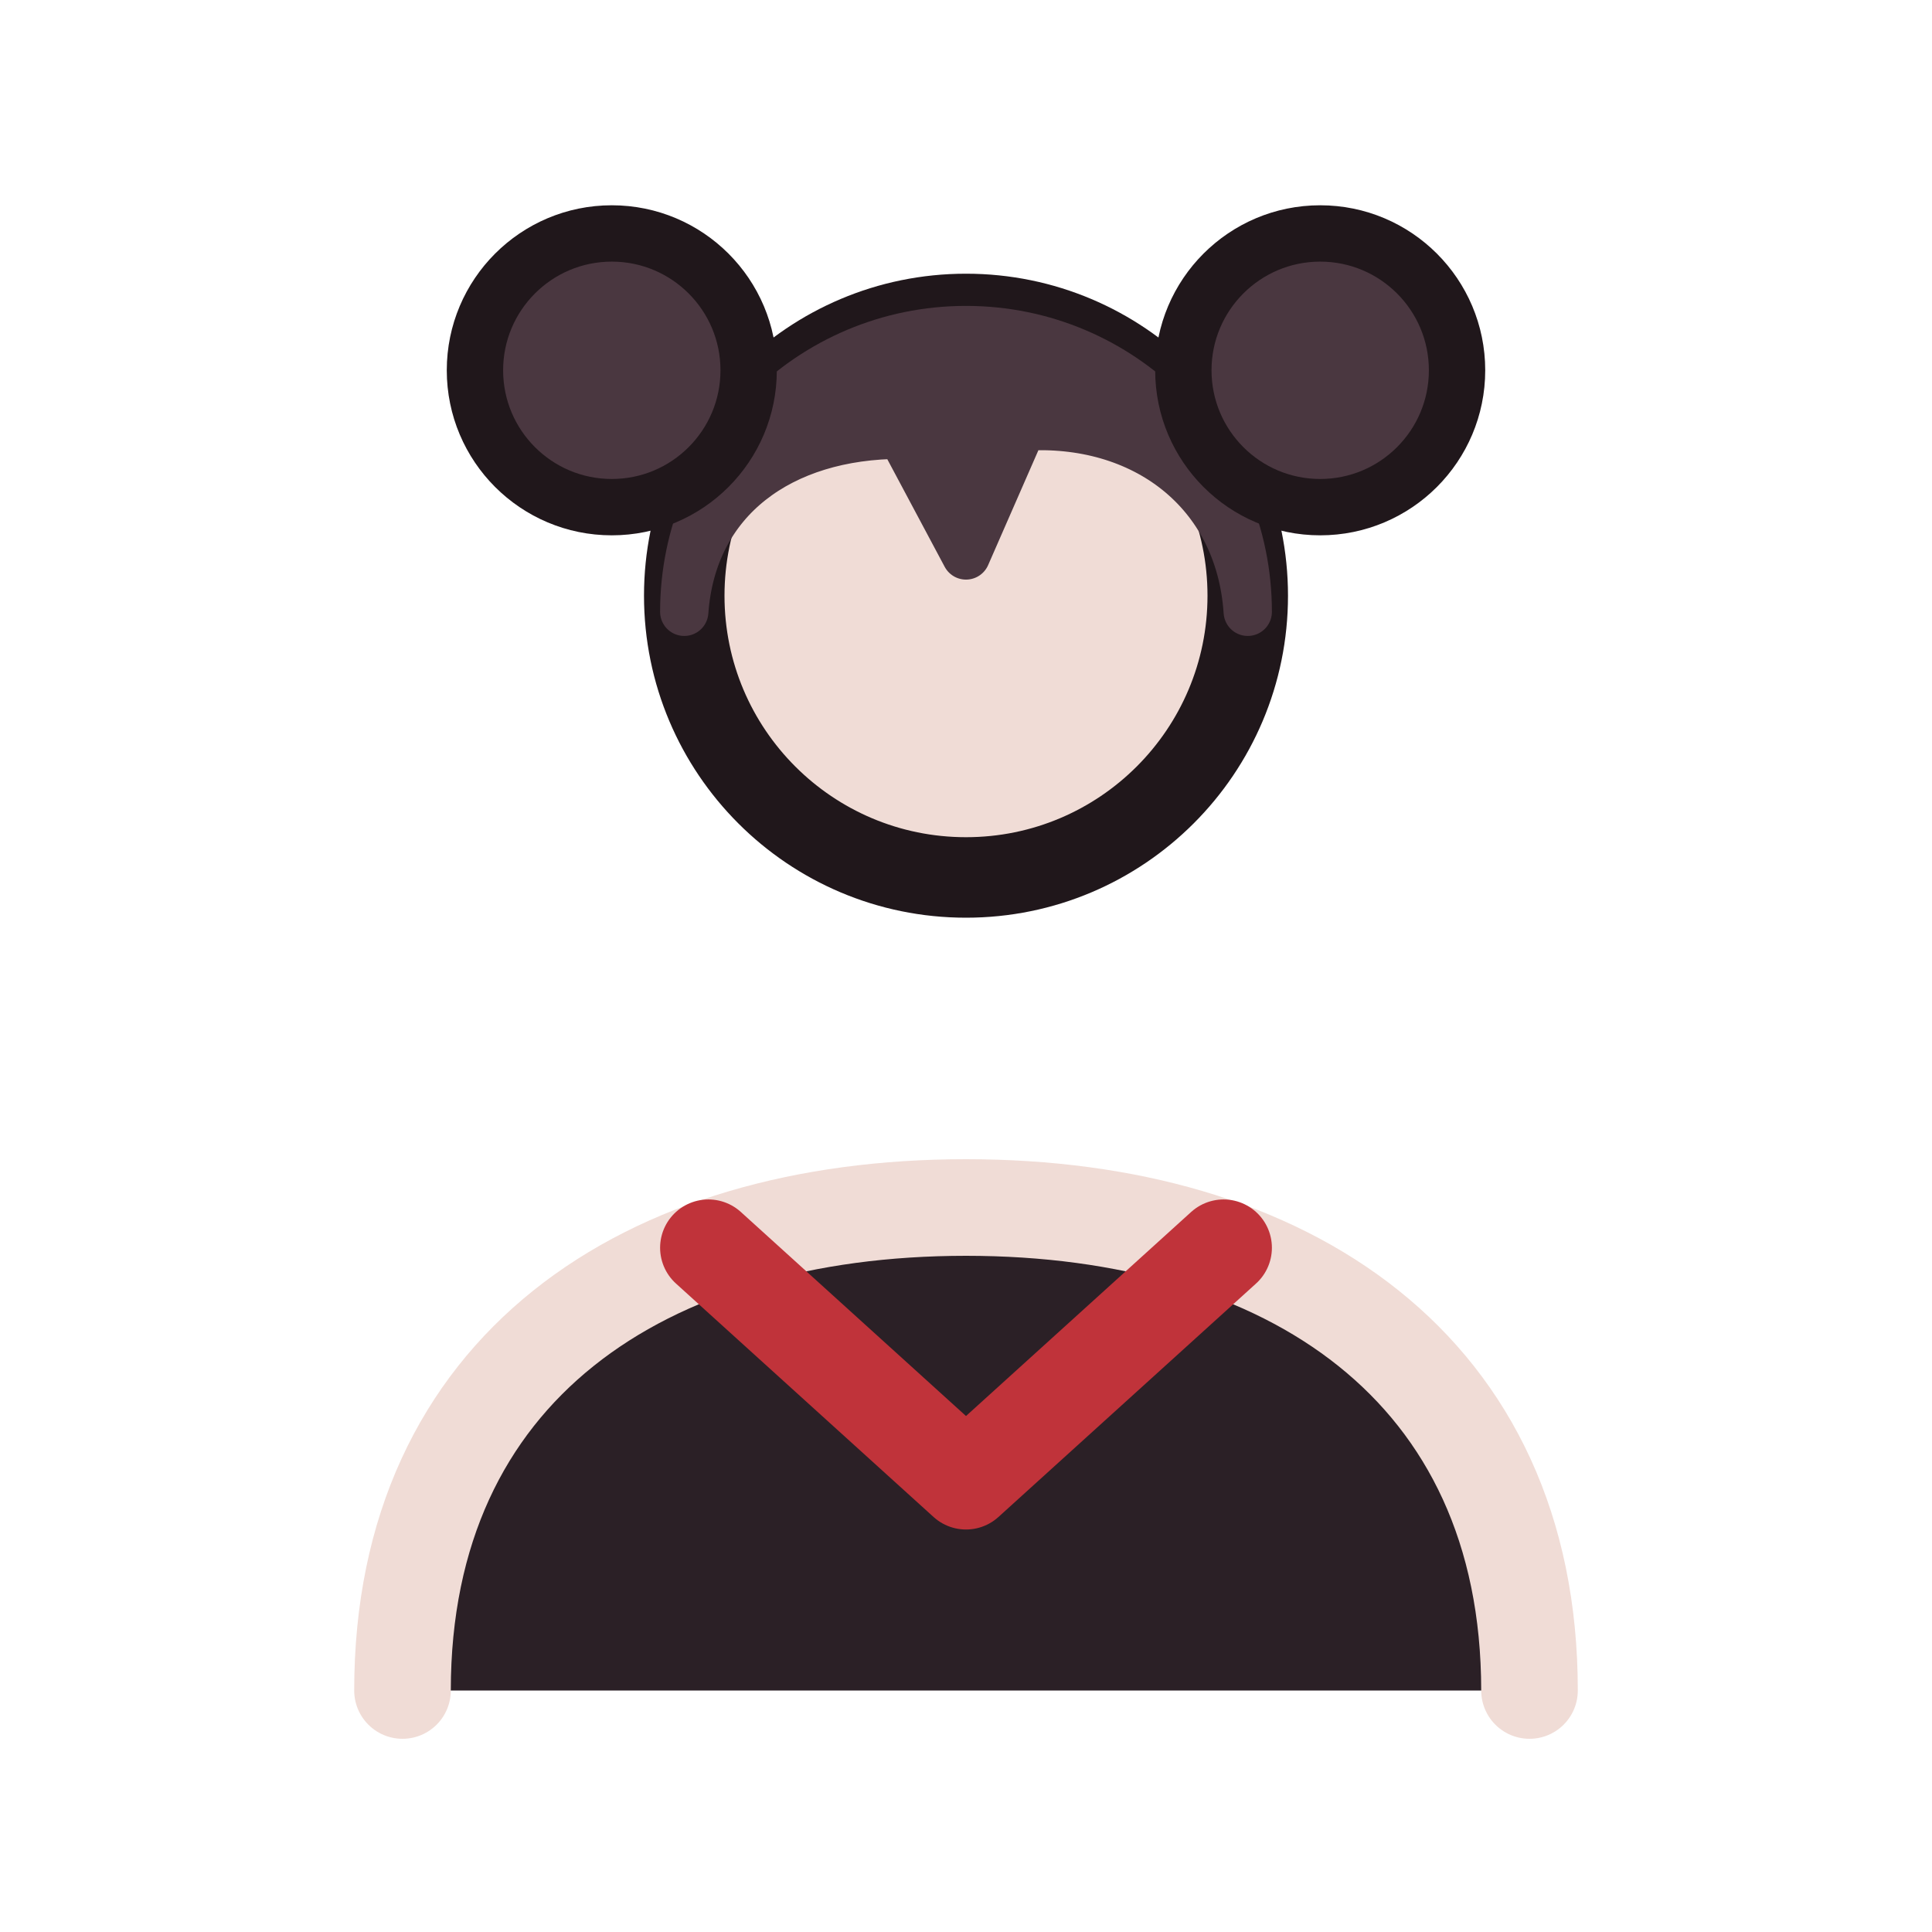
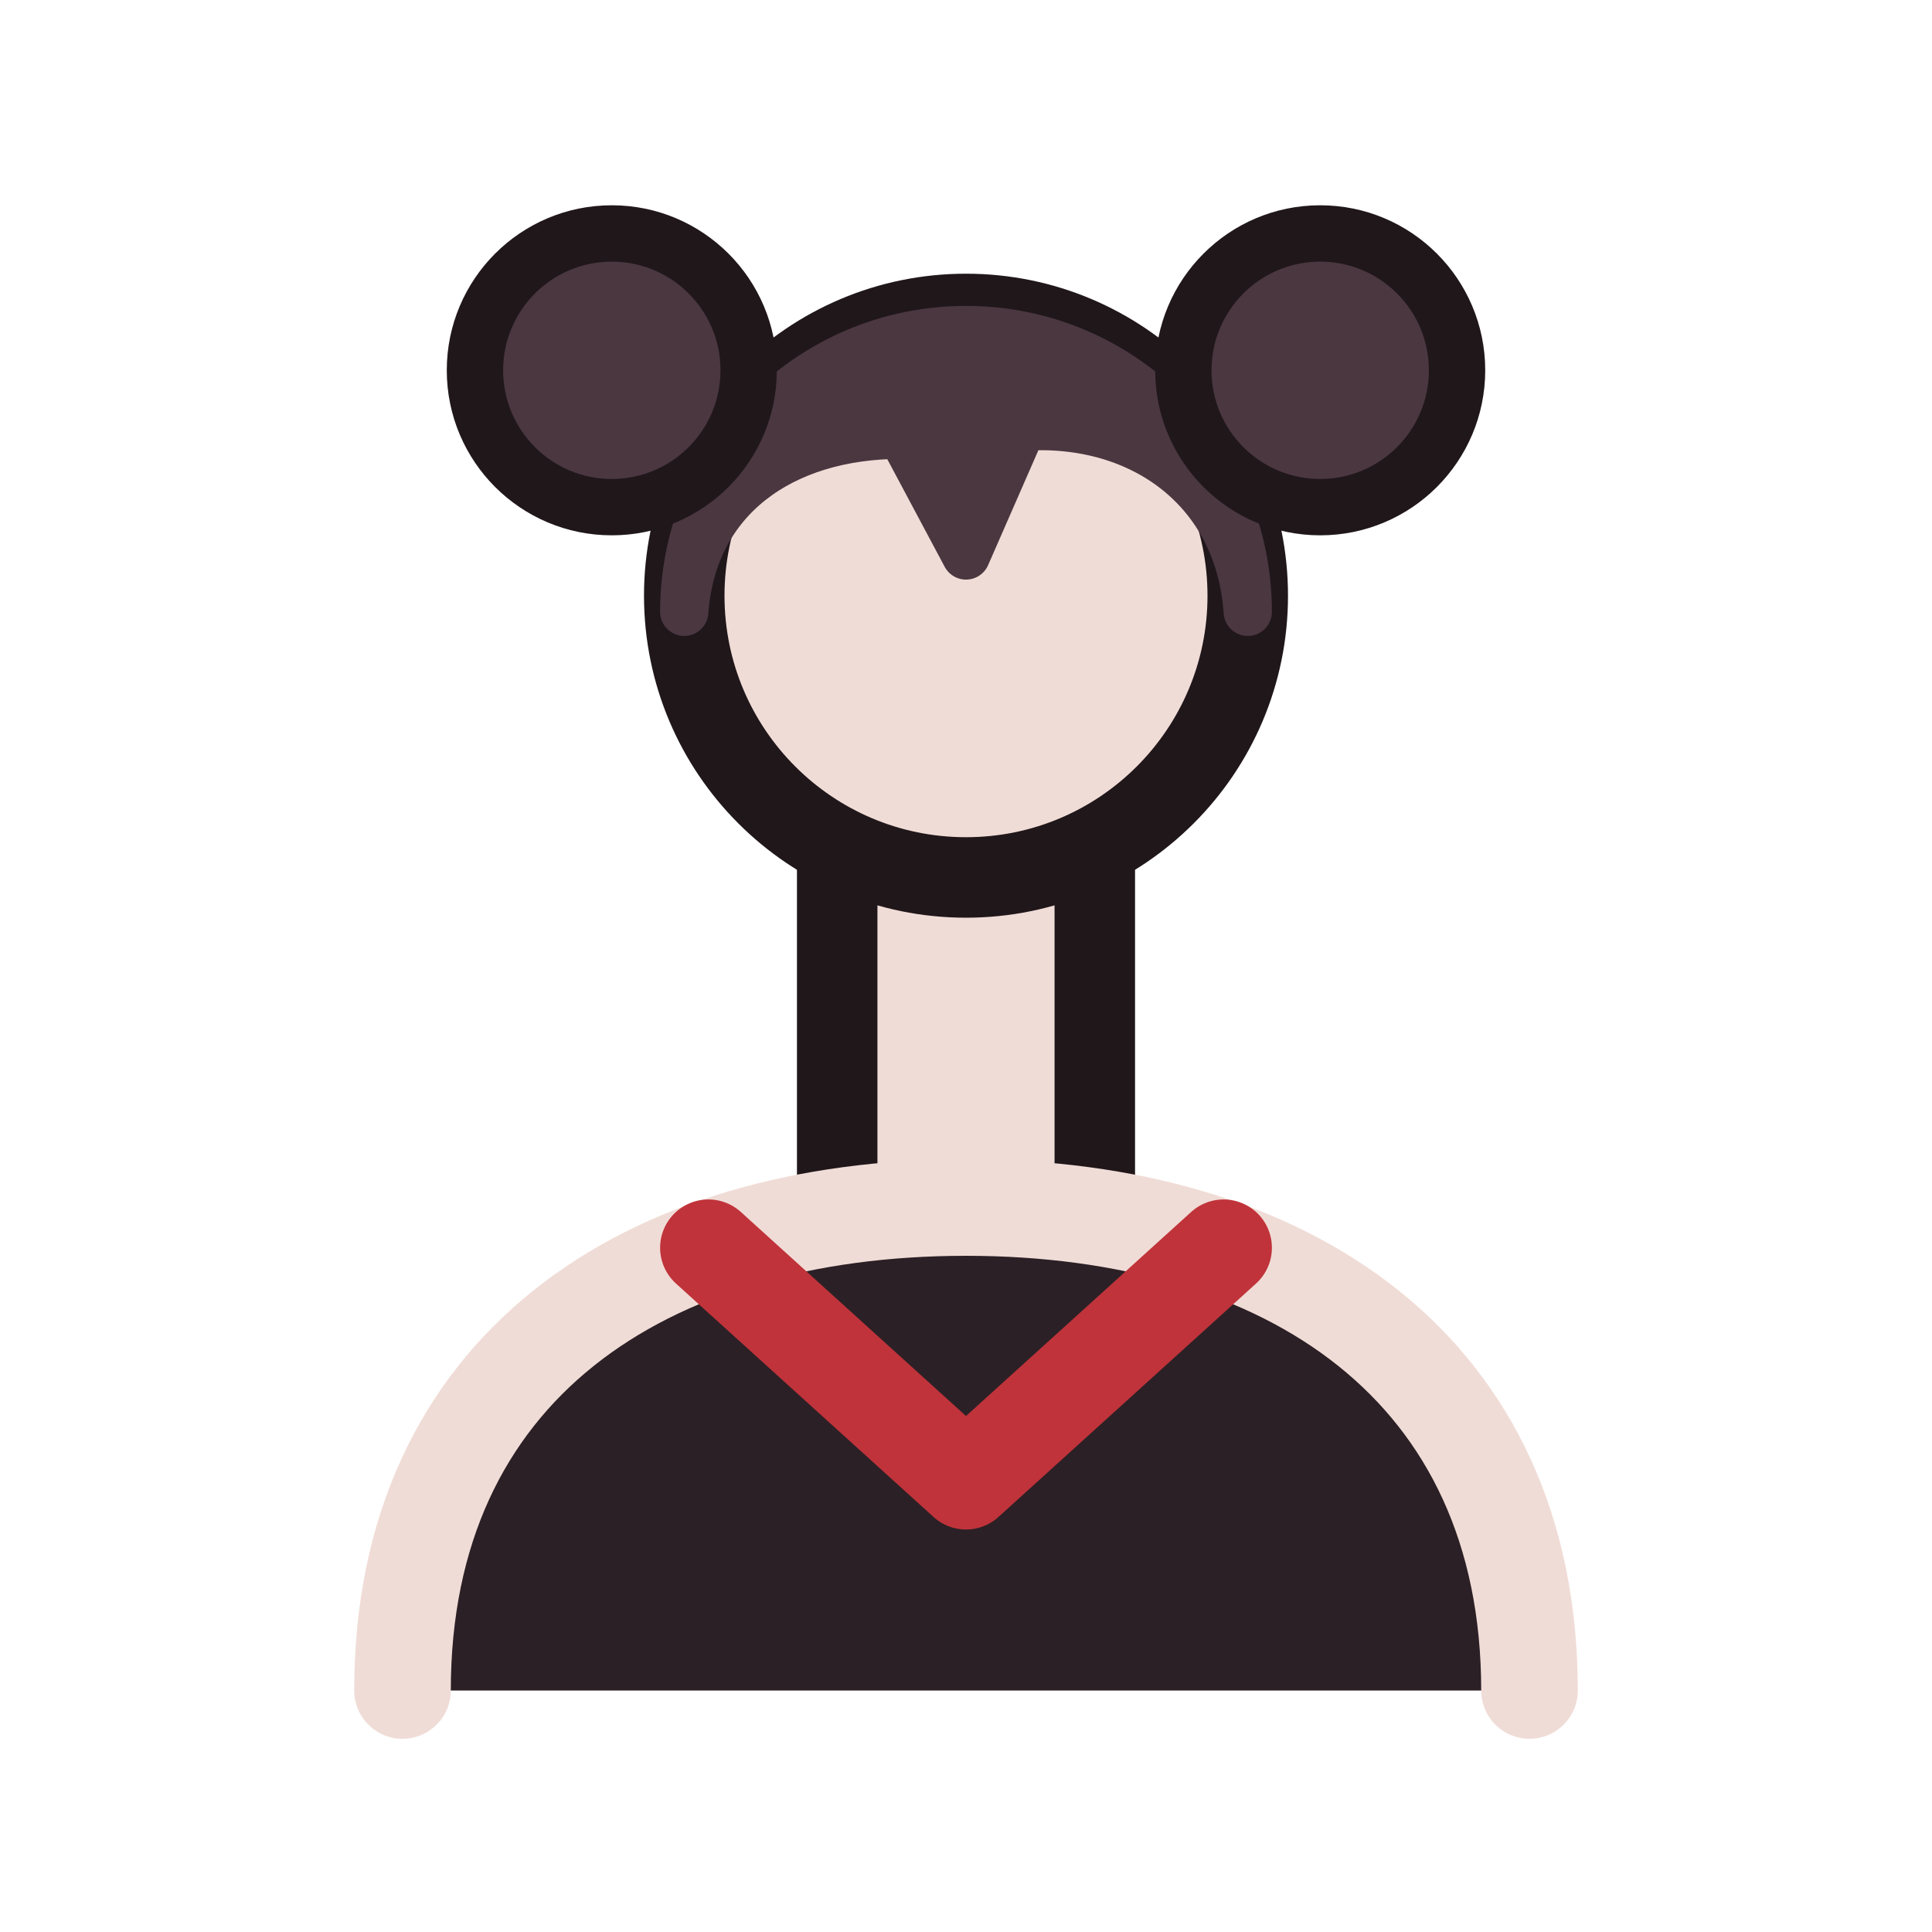
<svg xmlns="http://www.w3.org/2000/svg" viewBox="0 0 24 24" fill="none" stroke-linecap="round" stroke-linejoin="round">
+   <path d="M10.4 9.8h3.2v5.2h-3.2z" fill="#f0dcd6" stroke="#20171b" stroke-width="1" />
  <circle cx="12" cy="7.4" r="3.5" fill="#f0dcd6" stroke="#20171b" stroke-width="1" />
  <path d="M8.5 7.6A3.5 3.5 0 0 1 15.5 7.6C15.4 6.1 14.2 5.2 12.7 5.3L12 6.9L11.2 5.4C9.7 5.4 8.6 6.2 8.5 7.6Z" fill="#4a3740" stroke="#4a3740" stroke-width=".6" />
  <circle cx="7.6" cy="4.6" r="1.7" fill="#4a3740" stroke="#20171b" stroke-width=".7" />
  <circle cx="16.4" cy="4.6" r="1.7" fill="#4a3740" stroke="#20171b" stroke-width=".7" />
  <path d="M5 21c0-4 3-6 7-6s7 2 7 6" fill="#2b2026" stroke="#f0dcd6" stroke-width="1.2" />
  <path d="M8.8 15.5 12 18.4 15.2 15.5" fill="none" stroke="#c0333a" stroke-width="1.2" />
</svg>
